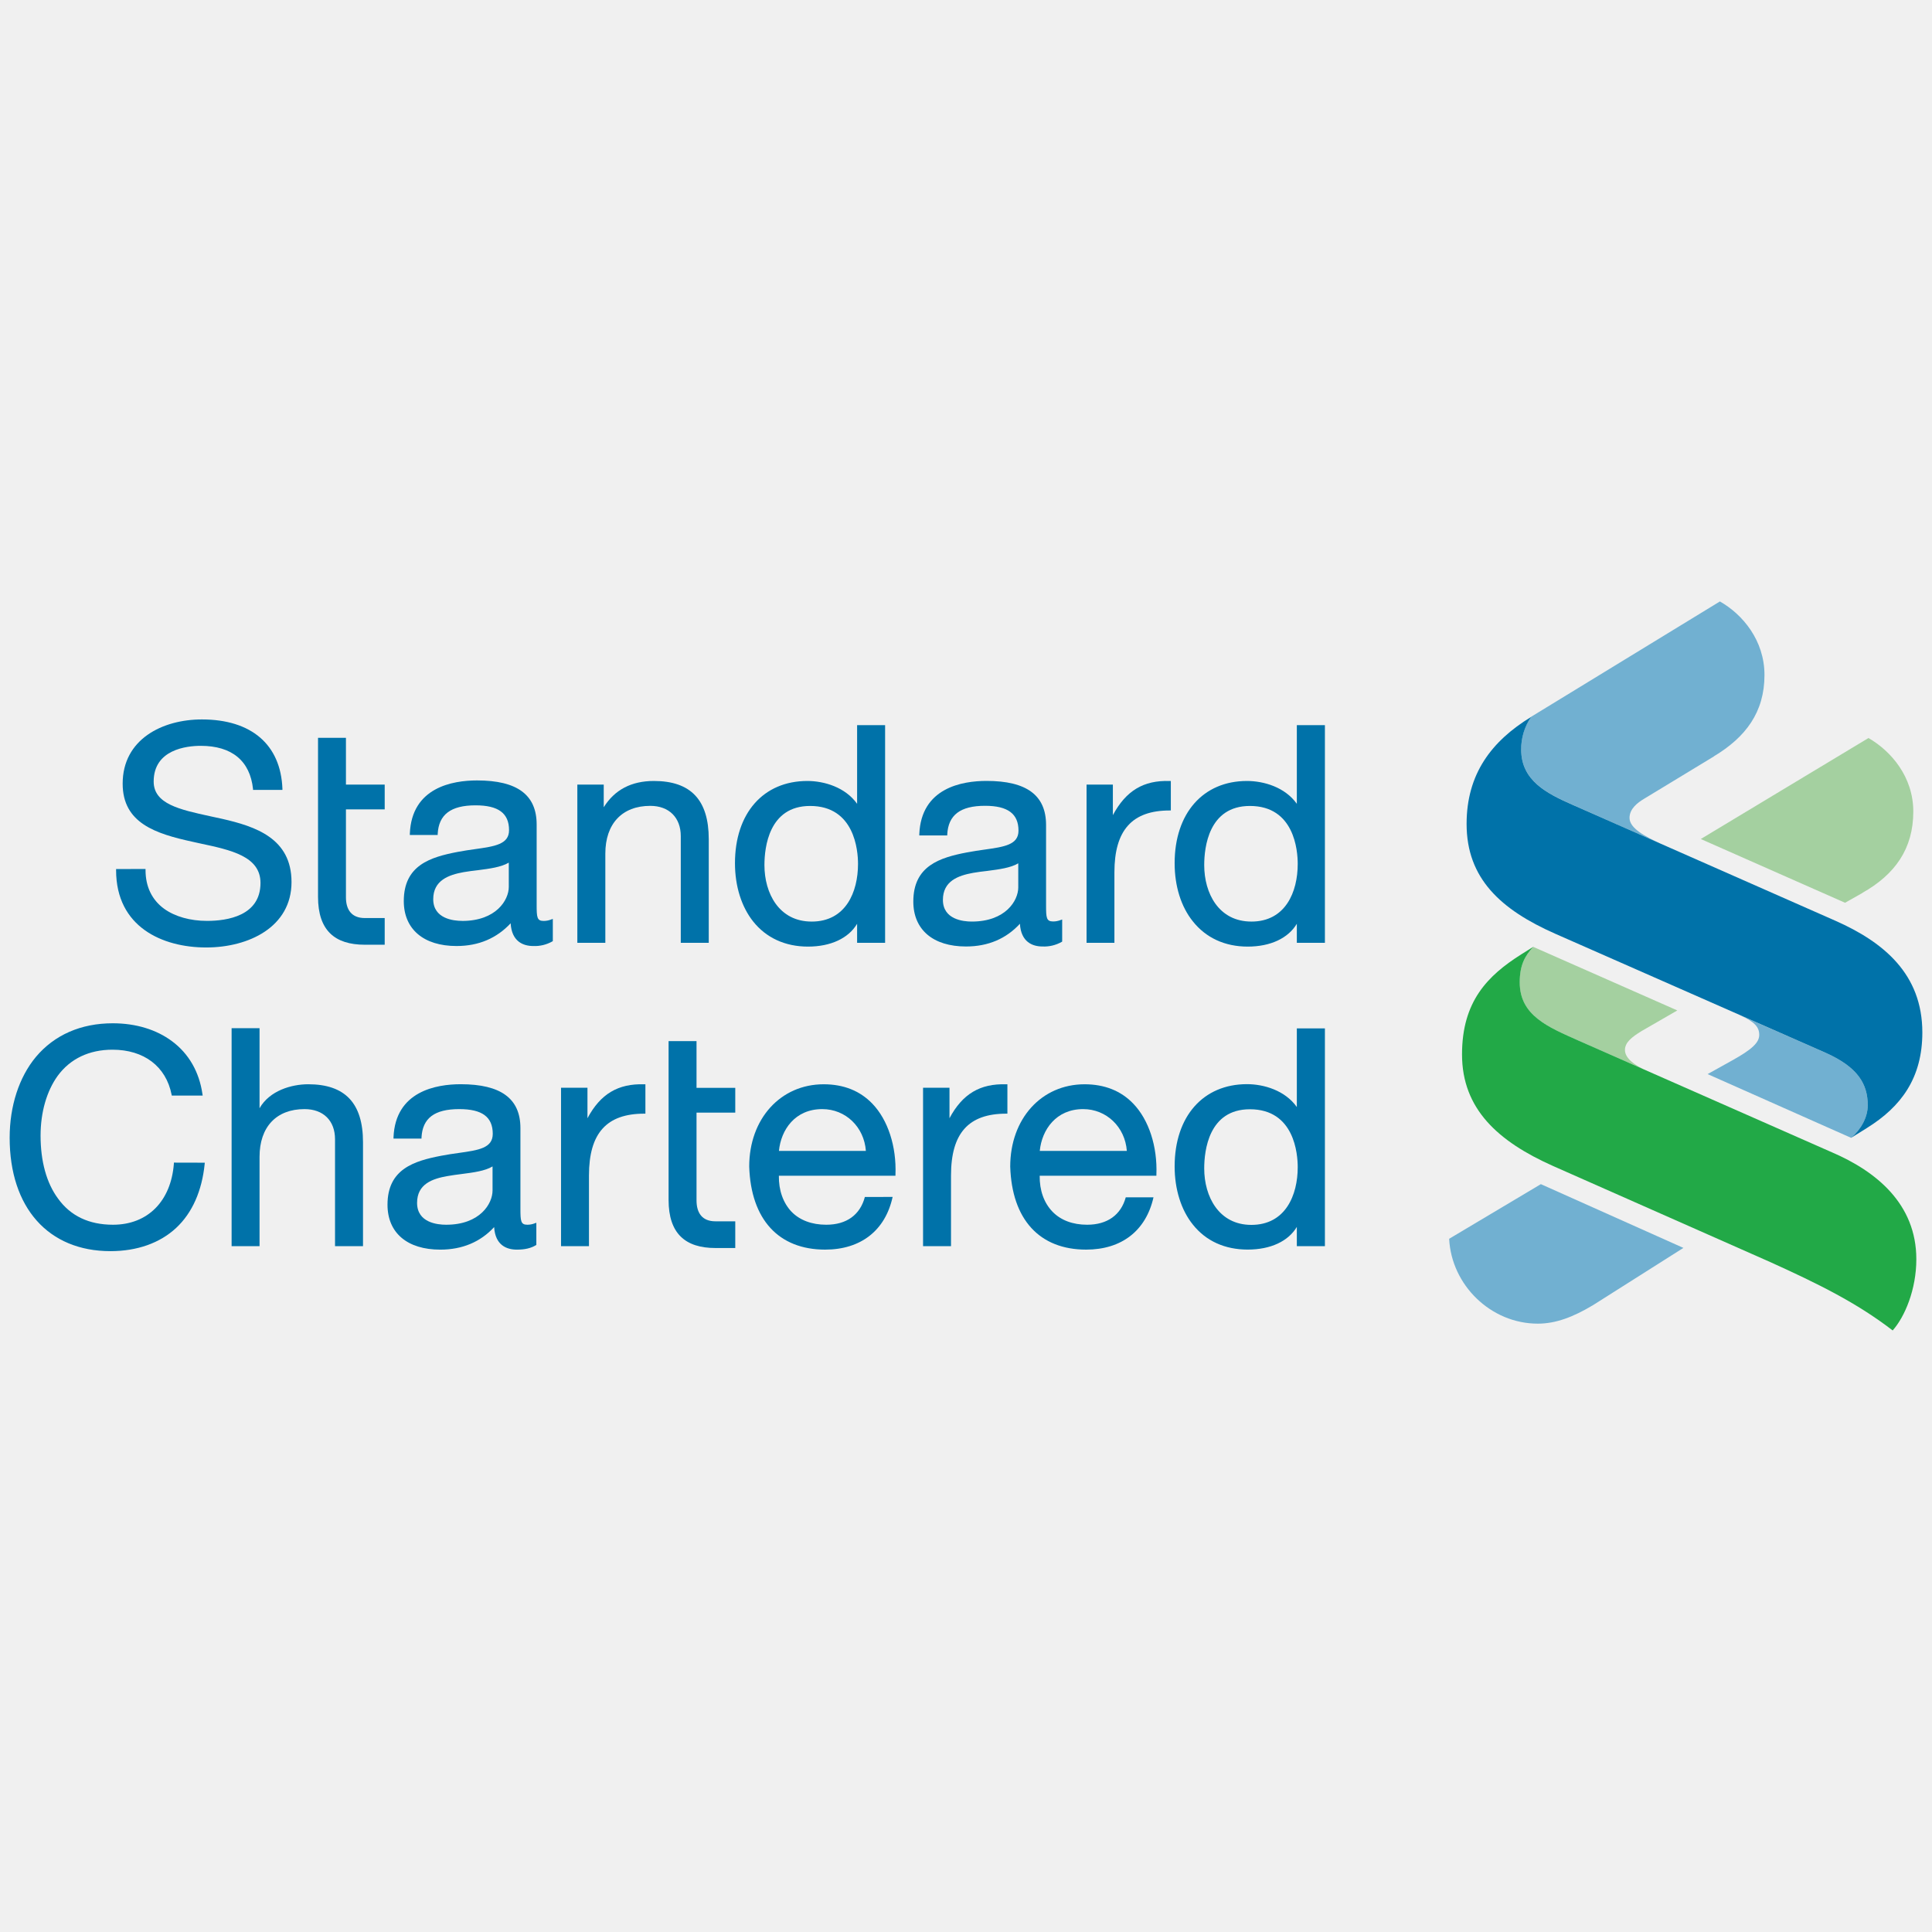
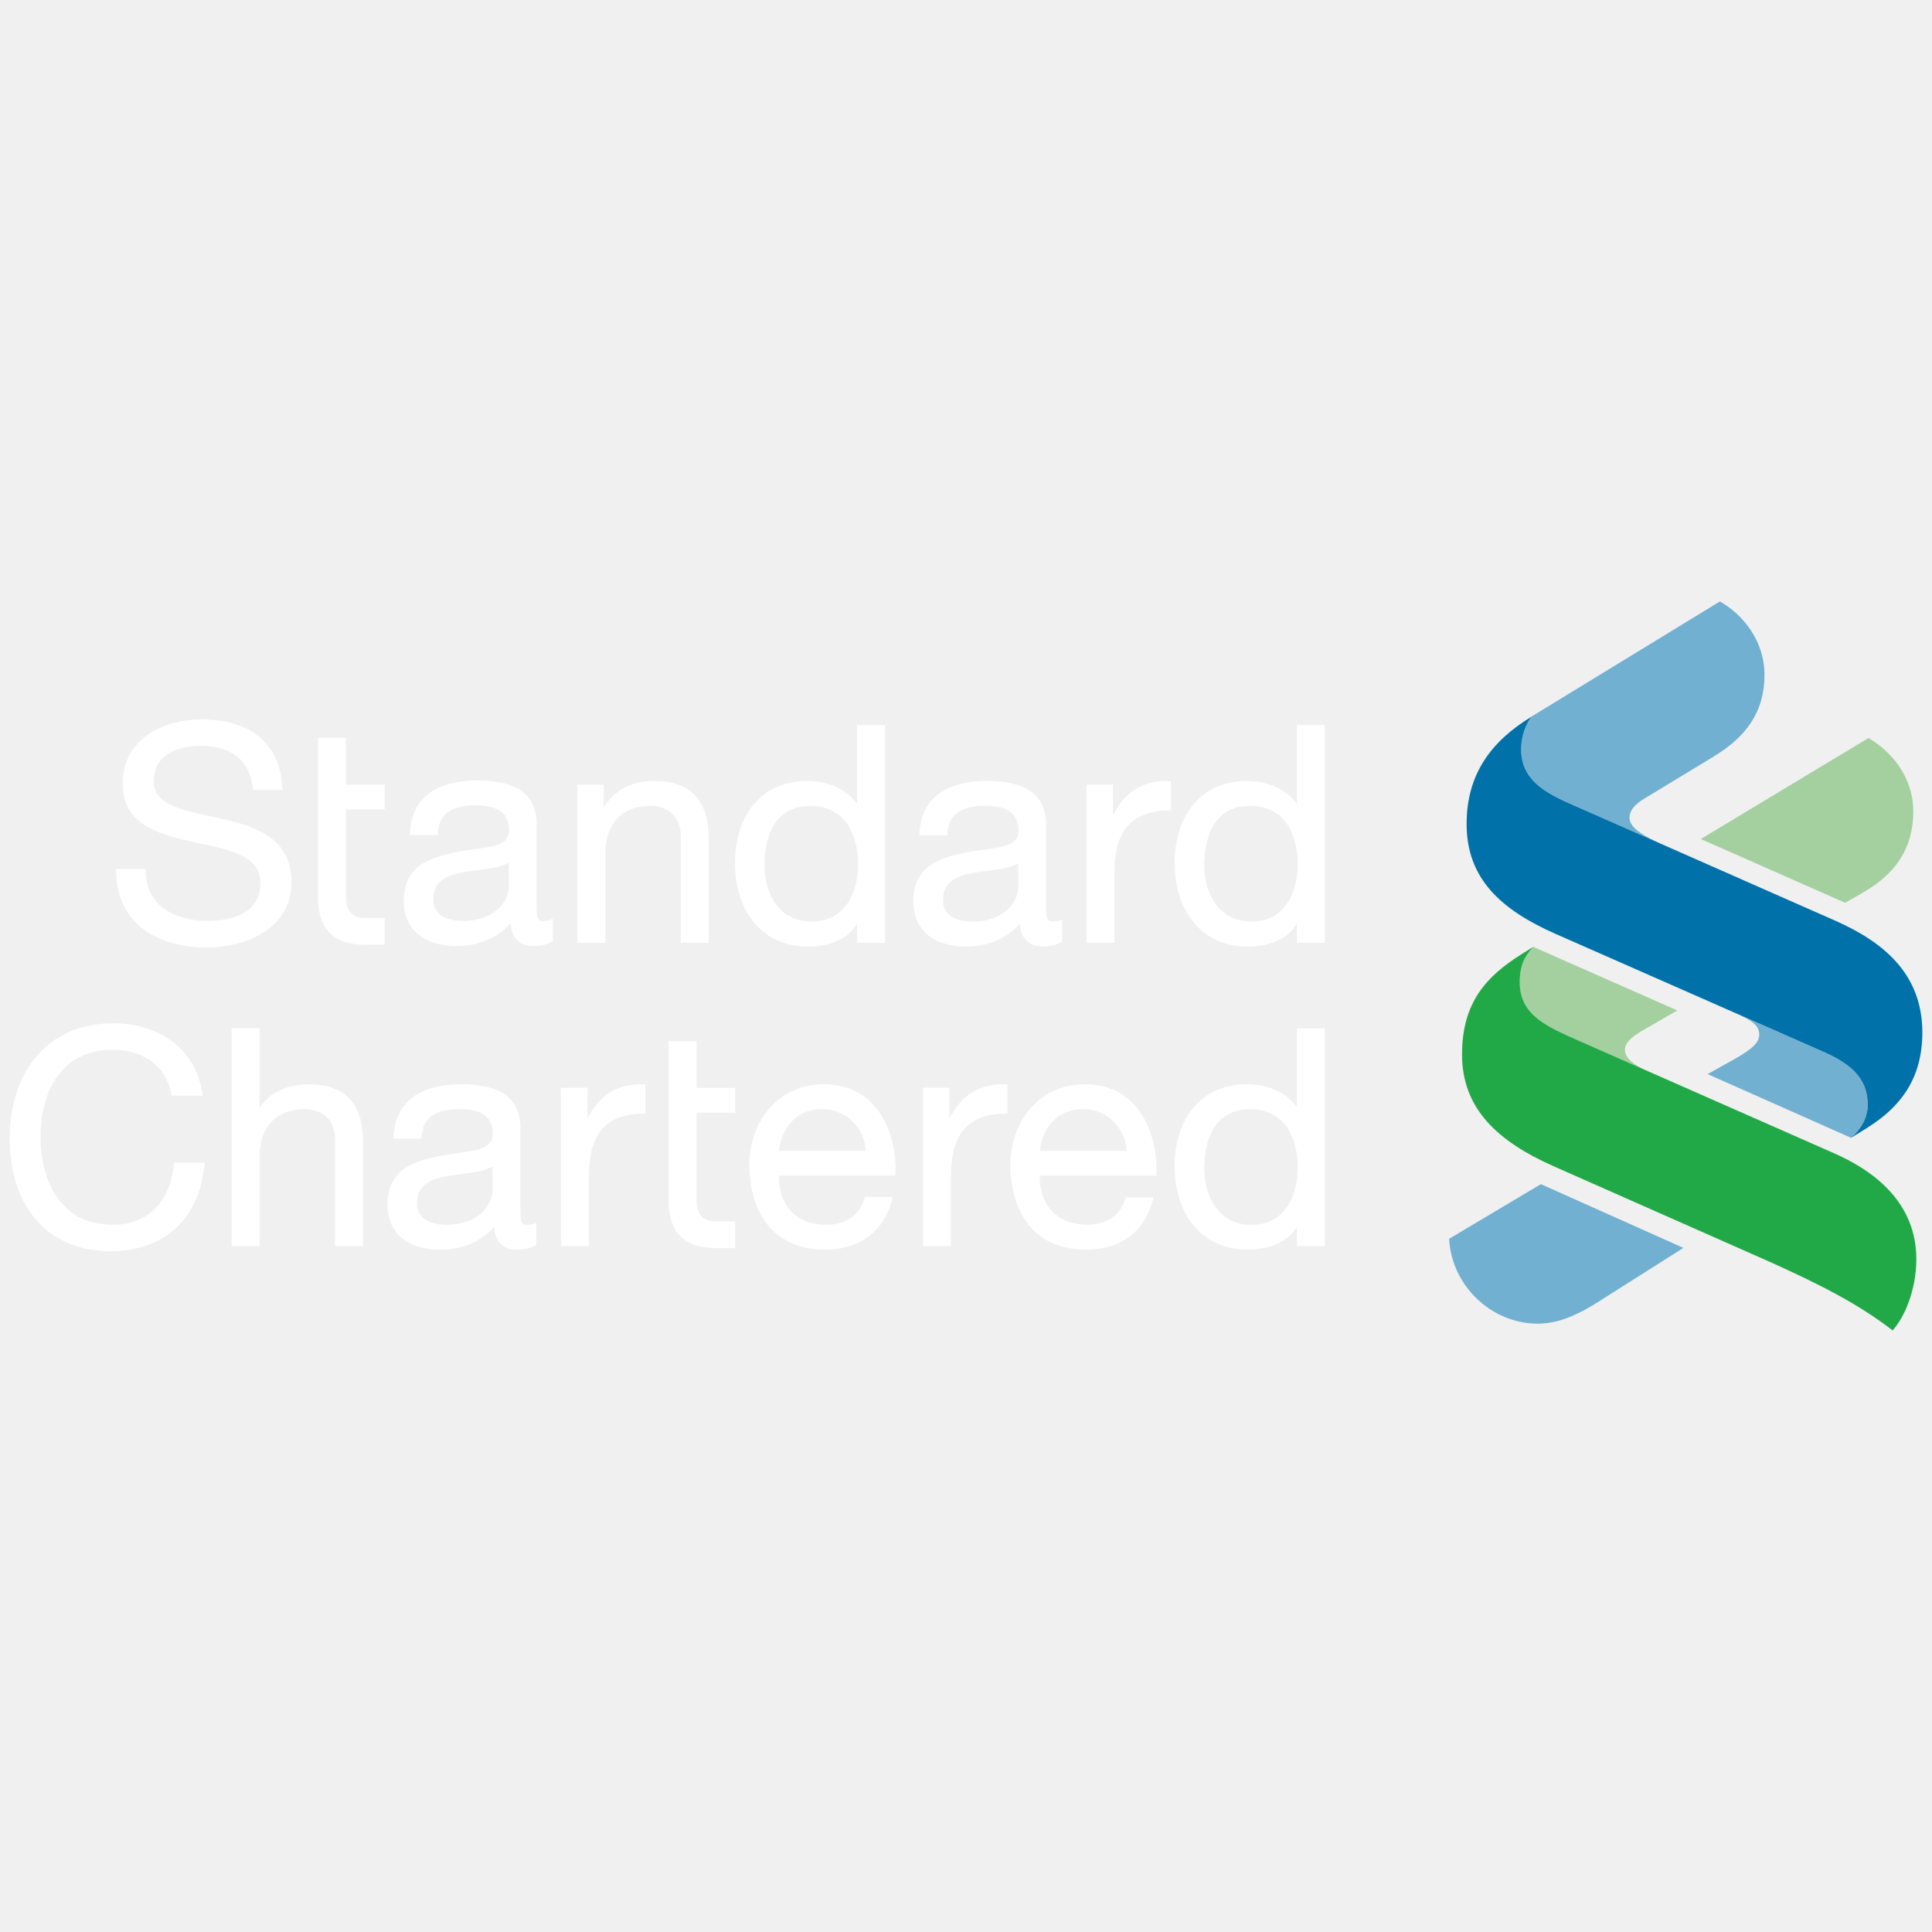
<svg xmlns="http://www.w3.org/2000/svg" viewBox="0 0 1000 1000">
-   <path d="M199.12,475.18H188.81c-6.89,0-9.75-4.4-9.75-10.75v-45.5h20.06V406.1H179.06V381.9H164.61v82.33c0,17.35,8.7,24.76,24.18,24.76h10.33V475.18Z" style="fill:#0072a9;fill-rule:evenodd" />
-   <path d="M60.09,449.81v.6c0,29.47,24.07,40,46.61,40,22,0,44.19-10.55,44.19-33.87,0-22.65-18.62-28.78-36.07-32.75l-6.09-1.32c-15.64-3.42-29.19-6.3-29.19-17.94,0-16.6,17.06-18.49,24.37-18.49,16.11,0,25.48,7.77,27.05,22.29l0,.53h15.22v-.63c-.87-22.81-16.06-35.85-41.69-35.85-20.41,0-41,10.25-41,33.24,0,20.49,17.14,25.92,36.23,30.09l3.76.83c16.12,3.43,31.35,6.69,31.35,20.47,0,17.1-17.32,19.64-27.67,19.64-8.72,0-16.6-2.23-22.19-6.26-6.31-4.59-9.64-11.47-9.64-20v-.6Z" style="fill:#0072a9;fill-rule:evenodd" />
-   <path d="M286.06,475.65l-.81.29a10.53,10.53,0,0,1-3.84.74c-3.48,0-3.64-1.88-3.64-8.42V426.75c0-15.36-10.08-22.8-30.85-22.8-12.6,0-33.86,3.56-34.79,27.6l0,.63h14.42l0-.57c.54-10,6.78-14.77,19.58-14.77,11.8,0,17.35,4.06,17.35,12.87,0,7.33-7.43,8.37-17.66,9.81-2.92.41-5.89.84-9,1.44-14.07,2.7-27.82,6.89-27.82,25.44,0,14.5,10.23,23.26,27.31,23.26,11.48,0,20.81-4.06,28-11.77.56,9.52,6.57,11.77,11.7,11.77a18.51,18.51,0,0,0,9.84-2.36l.29-.18V475.65Zm-46.82,1c-4.5,0-15-1.09-15-11.23,0-9.77,8-12.6,15.74-14,2.37-.4,4.9-.74,7.31-1,6.21-.8,12.08-1.58,16.06-3.92h0v12.56c0,6.81-6.56,17.61-24.1,17.61Z" style="fill:#0072a9;fill-rule:evenodd" />
-   <path d="M298.83,406.1V488h14.49V441.82c0-15.42,8.67-24.71,23.26-24.71,9.72,0,15.79,6.07,15.79,15.68V488h14.48V434.35c0-20.29-9.31-30.12-28.41-30.12-11.62,0-20.3,4.55-25.95,13.6V406.1Z" style="fill:#0072a9;fill-rule:evenodd" />
-   <path d="M443.64,375.33v40.73c-6.12-8.65-17.18-11.83-25.74-11.83-22.79,0-37.48,16.67-37.48,42.57,0,11.89,3.38,22.58,9.42,30.16,6.7,8.42,16.52,13,28.37,13s21-4.36,25.43-11.82V488h14.49V375.33ZM420.07,477c-16.83,0-24.4-14.62-24.4-29.22,0-9.18,2.3-30.62,23.64-30.62,23,0,24.8,23,24.8,30,0,14.49-6.29,29.85-24,29.85Z" style="fill:#0072a9;fill-rule:evenodd" />
-   <path d="M549.78,475.92l-.79.29a10.68,10.68,0,0,1-3.85.74c-3.55,0-3.7-1.88-3.7-8.41V427c0-15.36-10.07-22.8-30.78-22.8-12.65,0-33.88,3.56-34.83,27.59l0,.63h14.47l0-.56c.54-10,6.73-14.78,19.56-14.78,11.82,0,17.31,4.16,17.31,12.87,0,7.33-7.38,8.37-17.61,9.81-2.95.41-5.92.84-9.07,1.44-14,2.71-27.76,6.9-27.76,25.44,0,14.5,10.16,23.26,27.27,23.26,11.49,0,20.83-4.06,27.91-11.77.56,9.52,6.56,11.77,11.69,11.77a18.39,18.39,0,0,0,9.89-2.36l.29-.17V475.92ZM503,477c-4.5,0-14.95-1.09-14.95-11.22,0-9.77,7.91-12.6,15.67-14,2.37-.4,4.84-.74,7.33-1,6.22-.81,12.09-1.59,16-3.93h0v12.56C527,466.16,520.5,477,503,477Z" style="fill:#0072a9;fill-rule:evenodd" />
-   <path d="M606,404.24h-.57c-13.52-.44-22.6,5-29.41,17.67V406.1H562.4V488h14.42v-36.5c0-21.79,9.16-32,28.6-32h.6v-15.2Z" style="fill:#0072a9;fill-rule:evenodd" />
-   <path d="M671.24,375.33v40.73c-6.13-8.65-17.14-11.83-25.82-11.83-22.67,0-37.43,16.67-37.43,42.57,0,11.89,3.34,22.58,9.48,30.16,6.71,8.42,16.48,13,28.33,13s21-4.38,25.44-11.82V488h14.53V375.33ZM647.7,477c-16.88,0-24.4-14.62-24.4-29.22,0-9.18,2.29-30.62,23.64-30.62,23,0,24.76,23,24.76,30,0,14.49-6.3,29.85-24,29.85Z" style="fill:#0072a9;fill-rule:evenodd" />
-   <path d="M90,601.77l0,.54c-1.49,19.44-13.55,31.61-31.51,31.61-12.41,0-22-4.53-28.5-13.61C24.11,612.36,21,601.14,21,587.8c0-12.14,3.19-23.09,8.85-30.94,6.5-8.87,16.32-13.54,28.37-13.54,16.31,0,27.71,8.66,30.6,23.26l.09.49h16l-.11-.68c-1.63-11.53-7.08-21-15.73-27.43-8.15-6.09-18.8-9.31-30.71-9.31-16.45,0-30.19,6-39.77,17.4C9.87,557.53,5,572.46,5,588.89c0,36.19,20,58.7,52.15,58.7,13.81,0,25.58-4.17,34-12s13.39-19.27,14.79-33.14l.06-.64Z" style="fill:#0072a9;fill-rule:evenodd" />
-   <path d="M119.88,532.19V645h14.46V598.79c0-15.52,8.74-24.72,23.27-24.72,9.77,0,15.8,6,15.8,15.6V645h14.48V591.21c0-20.19-9.26-30-28.36-30-8.59,0-20,3.26-25.19,12.41V532.19Z" style="fill:#0072a9;fill-rule:evenodd" />
-   <path d="M218.17,589.33l0-.58c.53-10,6.72-14.68,19.54-14.68,11.86,0,17.34,4.07,17.34,12.8,0,7.41-7.38,8.46-17.65,9.9-2.88.4-5.86.83-9,1.44-14.08,2.7-27.83,6.89-27.83,25.34,0,14.58,10.22,23.26,27.31,23.26,11.43,0,20.82-4,27.89-11.67.57,9.51,6.62,11.67,11.76,11.67,4.13,0,7.24-.73,9.8-2.27l.28-.17V632.9l-.8.28a10.38,10.38,0,0,1-3.84.74c-3.45,0-3.6-1.87-3.6-8.51V583.9c0-15.28-10.12-22.71-30.9-22.71-12.59,0-33.84,3.58-34.79,27.51v.63Zm12.71,44.59c-4.54,0-15-1.09-15-11.32,0-9.77,7.93-12.5,15.75-13.87,2.36-.43,4.83-.74,7.22-1.05,6.28-.8,12.17-1.58,16.09-3.94h0v12.47c0,6.83-6.52,17.71-24,17.71Z" style="fill:#0072a9;fill-rule:evenodd" />
-   <path d="M685.77,645V532.3H671.24V573c-6.13-8.66-17.14-11.84-25.82-11.84-22.67,0-37.43,16.68-37.43,42.58,0,11.79,3.34,22.56,9.48,30.16,6.71,8.41,16.48,12.88,28.33,12.88s21-4.29,25.44-11.74V645Zm-38.07-11c-16.88,0-24.4-14.72-24.4-29.21,0-9.18,2.29-30.64,23.64-30.64,23,0,24.76,23,24.76,30,0,14.4-6.3,29.85-24,29.85Z" style="fill:#0072a9;fill-rule:evenodd" />
-   <path d="M447.66,619.54c-2.47,9.29-9.48,14.38-20,14.38-7.46,0-13.71-2.33-18-6.76-4.34-4.6-6.64-11.14-6.52-18.59h60.35l0-.58c.58-14.56-3.89-28.37-12-36.77-6.44-6.66-14.87-10-25.16-10-22.33,0-38.54,17.87-38.54,42.58.87,27.39,15.22,43,39.31,43,18.45,0,31.14-9.91,34.92-27.27Zm-22.05-45.47c12.09,0,21.65,9.23,22.57,21.63h-45c1.06-10.92,8.31-21.63,22.41-21.63Z" style="fill:#0072a9;fill-rule:evenodd" />
-   <path d="M582.69,619.73c-2.51,9.18-9.6,14.19-20,14.19-7.45,0-13.64-2.33-17.93-6.76-4.45-4.6-6.72-11.14-6.62-18.59h60.41l0-.58c.57-14.56-3.89-28.37-12-36.77-6.39-6.66-14.91-10-25.15-10-22.38,0-38.51,17.87-38.51,42.58.84,27.39,15.15,43,39.29,43,18.43,0,31-9.84,34.87-27.08Zm-22.05-45.66c12.05,0,21.68,9.23,22.61,21.63H538.18c1.07-10.92,8.42-21.63,22.46-21.63Z" style="fill:#0072a9;fill-rule:evenodd" />
-   <path d="M304.85,645V608.43c0-21.88,9.11-32,28.6-32h.61v-15.2h-.58c-13.57-.44-22.7,5-29.41,17.57V563H290.39v82Z" style="fill:#0072a9;fill-rule:evenodd" />
-   <path d="M492.24,645V608.43c0-21.88,9.05-32,28.59-32h.6v-15.2h-.57c-13.62-.44-22.7,5-29.41,17.57V563H477.77v82Z" style="fill:#0072a9;fill-rule:evenodd" />
-   <path d="M380.57,632.15H370.31c-6.94,0-9.79-4.4-9.79-10.85V575.9h20.05V563.06H360.52V538.88H346.06V621.1c0,17.45,8.75,24.87,24.22,24.87h10.29V632.15Z" style="fill:#0072a9;fill-rule:evenodd" />
+   <path d="M199.12,475.18H188.81c-6.89,0-9.75-4.4-9.75-10.75v-45.5h20.06V406.1H179.06V381.9H164.61v82.33c0,17.35,8.7,24.76,24.18,24.76h10.33V475.18Z" style="fill:#ffffff;fill-rule:evenodd" />
+   <path d="M60.09,449.81v.6c0,29.47,24.07,40,46.61,40,22,0,44.19-10.55,44.19-33.87,0-22.65-18.62-28.78-36.07-32.75l-6.09-1.32c-15.64-3.42-29.19-6.3-29.19-17.94,0-16.6,17.06-18.49,24.37-18.49,16.11,0,25.48,7.77,27.05,22.29l0,.53h15.22v-.63c-.87-22.81-16.06-35.85-41.69-35.85-20.41,0-41,10.25-41,33.24,0,20.49,17.14,25.92,36.23,30.09l3.76.83c16.12,3.43,31.35,6.69,31.35,20.47,0,17.1-17.32,19.64-27.67,19.64-8.72,0-16.6-2.23-22.19-6.26-6.31-4.59-9.64-11.47-9.64-20v-.6Z" style="fill:#ffffff;fill-rule:evenodd" />
+   <path d="M286.06,475.65l-.81.29a10.53,10.53,0,0,1-3.84.74c-3.48,0-3.64-1.88-3.64-8.42V426.75c0-15.36-10.08-22.8-30.85-22.8-12.6,0-33.86,3.56-34.79,27.6l0,.63h14.42l0-.57c.54-10,6.78-14.77,19.58-14.77,11.8,0,17.35,4.06,17.35,12.87,0,7.33-7.43,8.37-17.66,9.81-2.92.41-5.89.84-9,1.44-14.07,2.7-27.82,6.89-27.82,25.44,0,14.5,10.23,23.26,27.31,23.26,11.48,0,20.81-4.06,28-11.77.56,9.52,6.57,11.77,11.7,11.77a18.51,18.51,0,0,0,9.84-2.36l.29-.18V475.65Zm-46.82,1c-4.5,0-15-1.09-15-11.23,0-9.77,8-12.6,15.74-14,2.37-.4,4.9-.74,7.31-1,6.21-.8,12.08-1.58,16.06-3.92h0v12.56c0,6.81-6.56,17.61-24.1,17.61Z" style="fill:#ffffff;fill-rule:evenodd" />
+   <path d="M298.83,406.1V488h14.49V441.82c0-15.42,8.67-24.71,23.26-24.71,9.72,0,15.79,6.07,15.79,15.68V488h14.48V434.35c0-20.29-9.31-30.12-28.41-30.12-11.62,0-20.3,4.55-25.95,13.6V406.1Z" style="fill:#ffffff;fill-rule:evenodd" />
+   <path d="M443.64,375.33v40.73c-6.12-8.65-17.18-11.83-25.74-11.83-22.79,0-37.48,16.67-37.48,42.57,0,11.89,3.38,22.58,9.42,30.16,6.7,8.42,16.52,13,28.37,13s21-4.36,25.43-11.82V488h14.49V375.33ZM420.07,477c-16.83,0-24.4-14.62-24.4-29.22,0-9.18,2.3-30.62,23.64-30.62,23,0,24.8,23,24.8,30,0,14.49-6.29,29.85-24,29.85Z" style="fill:#ffffff;fill-rule:evenodd" />
+   <path d="M549.78,475.92l-.79.29a10.68,10.68,0,0,1-3.85.74c-3.55,0-3.7-1.88-3.7-8.41V427c0-15.36-10.07-22.8-30.78-22.8-12.65,0-33.88,3.56-34.83,27.59l0,.63h14.47l0-.56c.54-10,6.73-14.78,19.56-14.78,11.82,0,17.31,4.16,17.31,12.87,0,7.33-7.38,8.37-17.61,9.81-2.95.41-5.92.84-9.07,1.44-14,2.71-27.76,6.9-27.76,25.44,0,14.5,10.16,23.26,27.27,23.26,11.49,0,20.83-4.06,27.91-11.77.56,9.52,6.56,11.77,11.69,11.77a18.39,18.39,0,0,0,9.89-2.36l.29-.17V475.92ZM503,477c-4.5,0-14.95-1.09-14.95-11.22,0-9.77,7.91-12.6,15.67-14,2.37-.4,4.84-.74,7.33-1,6.22-.81,12.09-1.59,16-3.93h0v12.56C527,466.16,520.5,477,503,477Z" style="fill:#ffffff;fill-rule:evenodd" />
+   <path d="M606,404.24h-.57c-13.52-.44-22.6,5-29.41,17.67V406.1H562.4V488h14.42v-36.5c0-21.79,9.16-32,28.6-32h.6v-15.2Z" style="fill:#ffffff;fill-rule:evenodd" />
+   <path d="M671.24,375.33v40.73c-6.13-8.65-17.14-11.83-25.82-11.83-22.67,0-37.43,16.67-37.43,42.57,0,11.89,3.34,22.58,9.48,30.16,6.71,8.42,16.48,13,28.33,13s21-4.38,25.44-11.82V488h14.53V375.33ZM647.7,477c-16.88,0-24.4-14.62-24.4-29.22,0-9.18,2.29-30.62,23.64-30.62,23,0,24.76,23,24.76,30,0,14.49-6.3,29.85-24,29.85Z" style="fill:#ffffff;fill-rule:evenodd" />
+   <path d="M90,601.77l0,.54c-1.49,19.44-13.55,31.61-31.51,31.61-12.41,0-22-4.53-28.5-13.61C24.11,612.36,21,601.14,21,587.8c0-12.14,3.19-23.09,8.85-30.94,6.5-8.87,16.32-13.54,28.37-13.54,16.31,0,27.71,8.66,30.6,23.26l.09.49h16l-.11-.68c-1.63-11.53-7.08-21-15.73-27.43-8.15-6.09-18.8-9.31-30.71-9.31-16.45,0-30.19,6-39.77,17.4C9.87,557.53,5,572.46,5,588.89c0,36.19,20,58.7,52.15,58.7,13.81,0,25.58-4.17,34-12s13.39-19.27,14.79-33.14l.06-.64Z" style="fill:#ffffff;fill-rule:evenodd" />
+   <path d="M119.88,532.19V645h14.46V598.79c0-15.52,8.74-24.72,23.27-24.72,9.77,0,15.8,6,15.8,15.6V645h14.48V591.21c0-20.19-9.26-30-28.36-30-8.59,0-20,3.26-25.19,12.41V532.19Z" style="fill:#ffffff;fill-rule:evenodd" />
+   <path d="M218.17,589.33l0-.58c.53-10,6.72-14.68,19.54-14.68,11.86,0,17.34,4.07,17.34,12.8,0,7.41-7.38,8.46-17.65,9.9-2.88.4-5.86.83-9,1.44-14.08,2.7-27.83,6.89-27.83,25.34,0,14.58,10.22,23.26,27.31,23.26,11.43,0,20.82-4,27.89-11.67.57,9.51,6.62,11.67,11.76,11.67,4.13,0,7.24-.73,9.8-2.27l.28-.17V632.9l-.8.28a10.38,10.38,0,0,1-3.84.74c-3.45,0-3.6-1.87-3.6-8.51V583.9c0-15.28-10.12-22.71-30.9-22.71-12.59,0-33.84,3.58-34.79,27.51v.63Zm12.71,44.59c-4.54,0-15-1.09-15-11.32,0-9.77,7.93-12.5,15.75-13.87,2.36-.43,4.83-.74,7.22-1.05,6.28-.8,12.17-1.58,16.09-3.94h0v12.47c0,6.83-6.52,17.71-24,17.71Z" style="fill:#ffffff;fill-rule:evenodd" />
+   <path d="M685.77,645V532.3H671.24V573c-6.13-8.66-17.14-11.84-25.82-11.84-22.67,0-37.43,16.68-37.43,42.58,0,11.79,3.34,22.56,9.48,30.16,6.71,8.41,16.48,12.88,28.33,12.88s21-4.29,25.44-11.74V645Zm-38.07-11c-16.88,0-24.4-14.72-24.4-29.21,0-9.18,2.29-30.64,23.64-30.64,23,0,24.76,23,24.76,30,0,14.4-6.3,29.85-24,29.85Z" style="fill:#ffffff;fill-rule:evenodd" />
+   <path d="M447.66,619.54c-2.47,9.29-9.48,14.38-20,14.38-7.46,0-13.71-2.33-18-6.76-4.34-4.6-6.64-11.14-6.52-18.59h60.35l0-.58c.58-14.56-3.89-28.37-12-36.77-6.44-6.66-14.87-10-25.16-10-22.33,0-38.54,17.87-38.54,42.58.87,27.39,15.22,43,39.31,43,18.45,0,31.14-9.91,34.92-27.27Zm-22.05-45.47c12.09,0,21.65,9.23,22.57,21.63h-45c1.06-10.92,8.31-21.63,22.41-21.63Z" style="fill:#ffffff;fill-rule:evenodd" />
+   <path d="M582.69,619.73c-2.51,9.18-9.6,14.19-20,14.19-7.45,0-13.64-2.33-17.93-6.76-4.45-4.6-6.72-11.14-6.62-18.59h60.41l0-.58c.57-14.56-3.89-28.37-12-36.77-6.39-6.66-14.91-10-25.15-10-22.38,0-38.51,17.87-38.51,42.58.84,27.39,15.15,43,39.29,43,18.43,0,31-9.84,34.87-27.08Zm-22.05-45.66c12.05,0,21.68,9.23,22.61,21.63H538.18c1.07-10.92,8.42-21.63,22.46-21.63Z" style="fill:#ffffff;fill-rule:evenodd" />
+   <path d="M304.85,645V608.43c0-21.88,9.11-32,28.6-32h.61v-15.2h-.58c-13.57-.44-22.7,5-29.41,17.57V563H290.39v82Z" style="fill:#ffffff;fill-rule:evenodd" />
+   <path d="M492.24,645V608.43c0-21.88,9.05-32,28.59-32h.6v-15.2h-.57c-13.62-.44-22.7,5-29.41,17.57V563H477.77v82Z" style="fill:#ffffff;fill-rule:evenodd" />
+   <path d="M380.57,632.15H370.31c-6.94,0-9.79-4.4-9.79-10.85V575.9h20.05V563.06H360.52V538.88H346.06V621.1c0,17.45,8.75,24.87,24.22,24.87h10.29V632.15Z" style="fill:#ffffff;fill-rule:evenodd" />
  <path d="M824.24,675.72c-9.89,5.89-18.86,9.4-28.27,9.4-24.36,0-44.72-20-45.89-43.93l47.47-28.28,73.78,33-47.09,29.83Z" style="fill:#71b0d1;fill-rule:evenodd" />
  <path d="M852.45,554.23,817.21,538.7c-15.76-7-30.63-12.9-30.63-30.23,0-9,2.73-13.7,7-18.39L868.18,523l-18.49,10.67c-5.09,3.13-8.62,5.88-8.62,9.8,0,4.24,4.85,7.85,11.38,10.81Z" style="fill:#a4d0a0;fill-rule:evenodd" />
  <path d="M887.08,391.54l-36.14,21.93c-3.21,1.94-7.5,5.06-7.5,9.88,0,5.47,8.34,9.67,15.76,13.19l-45.23-20c-13.32-5.86-26.61-12.52-26.61-28.58a29.56,29.56,0,0,1,5.08-16.91l97.77-59.74c11.72,6.64,23.08,20.08,23.08,38.09,0,19.29-9.77,32.2-26.21,42.09Z" style="fill:#71b0d1;fill-rule:evenodd" />
  <path d="M964,462.18l-9,5.09-74.68-33L967.12,382c11.71,6.76,23.2,20.07,23.2,38.07,0,19.28-9.51,32.58-26.35,42.07Z" style="fill:#a4d0a0;fill-rule:evenodd" />
  <path d="M900.93,525.59,945.1,545c16.55,7.42,21.64,16.12,21.64,27.11,0,6.25-3.53,12.53-8.6,16.84l-74.28-33,12.57-7c10.62-5.87,14.15-9.4,14.15-13.31,0-4.07-2.48-6.75-9.65-10Z" style="fill:#71b0d1;fill-rule:evenodd" />
  <path d="M979.65,688.64c-18.79-14.47-38.84-24.26-63.21-35.32L803.8,603.49c-28.3-12.62-47.06-29.43-47.06-57.73,0-27.5,13.31-40.81,30.62-51.76l6.25-3.92c-4.3,4.69-7,9.39-7,18.39,0,17.33,14.87,23.19,30.63,30.23l131,57.75c22.79,9.79,43.65,26.63,43.65,55.3,0,15.76-6,29.86-12.25,36.89Z" style="fill:#22a947;fill-rule:evenodd" />
  <path d="M966.35,583.83l-8.21,5.11c5.07-4.31,8.6-10.59,8.6-16.84,0-11-5.1-19.69-21.64-27.11L805,483.31c-28.28-12.5-45.89-28.66-45.89-56.83,0-25.94,12.91-42.88,33.36-55.38A29.56,29.56,0,0,0,787.36,388c0,16.06,13.29,22.72,26.61,28.58l136.21,60.08c24.77,11,44.82,27.5,44.82,57.74,0,23.59-11,38.46-28.65,49.42Z" style="fill:#0072a9;fill-rule:evenodd" />
</svg>
